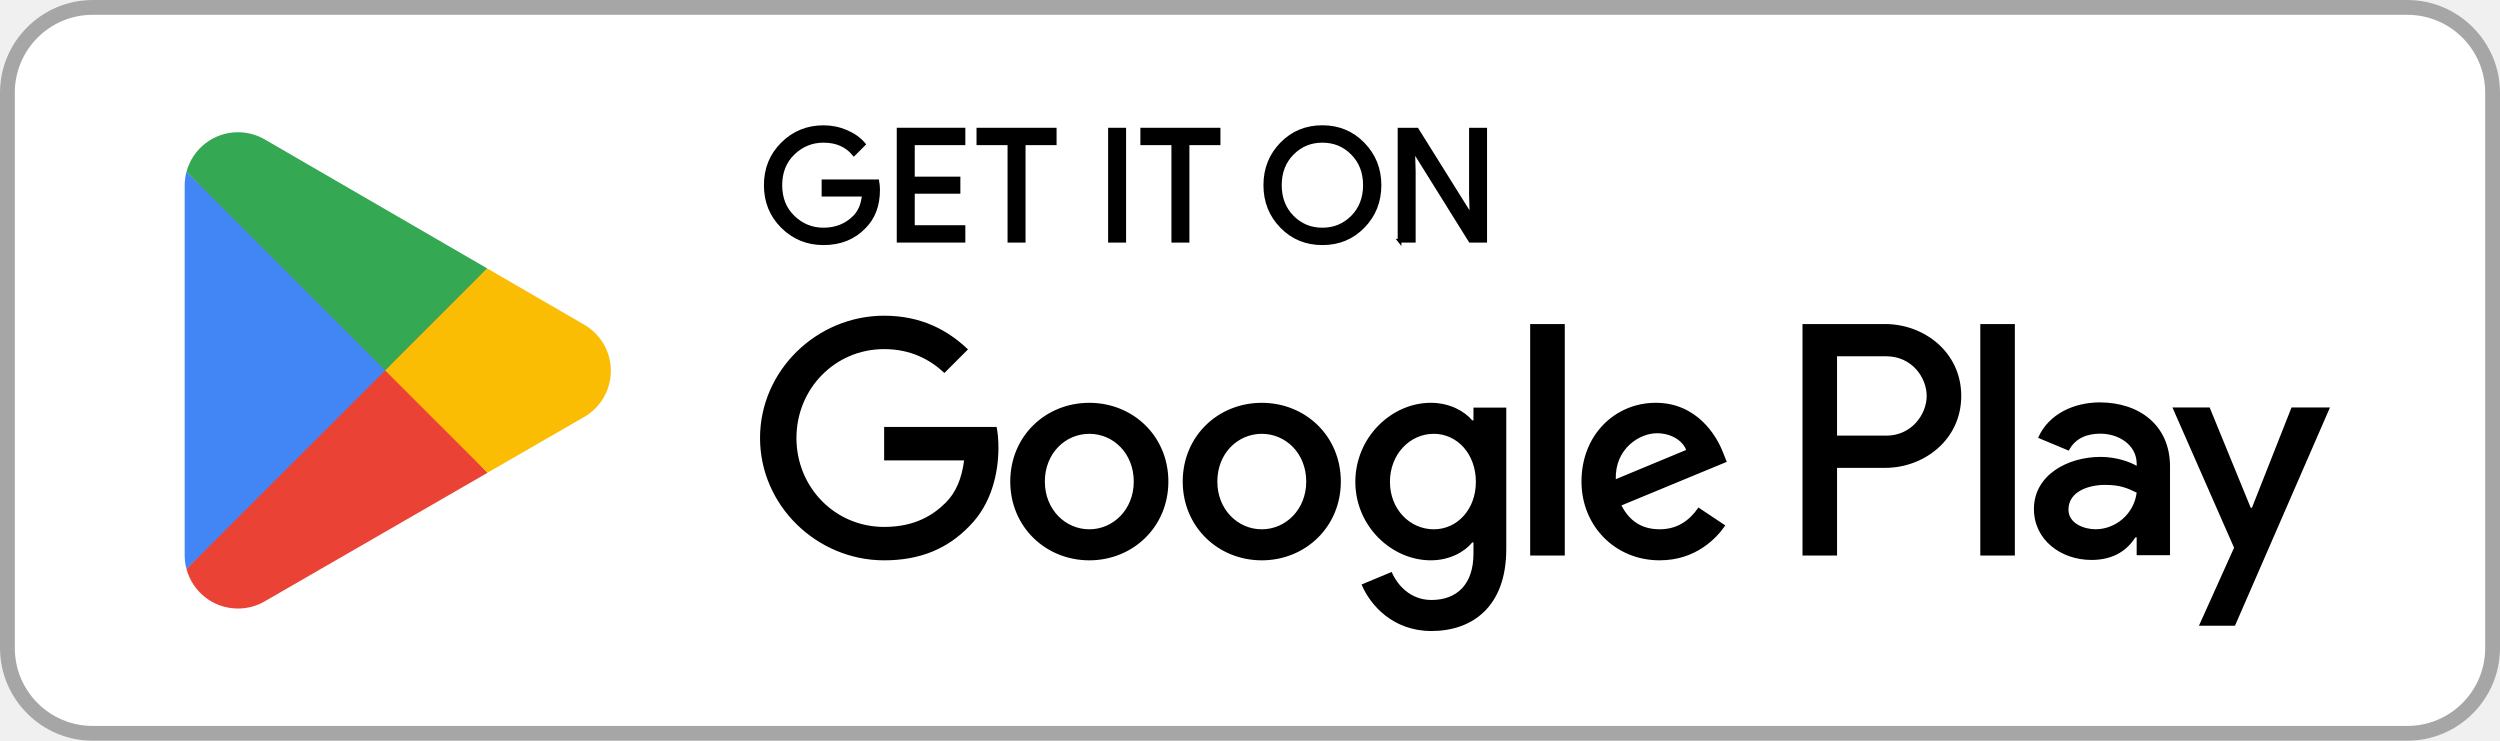
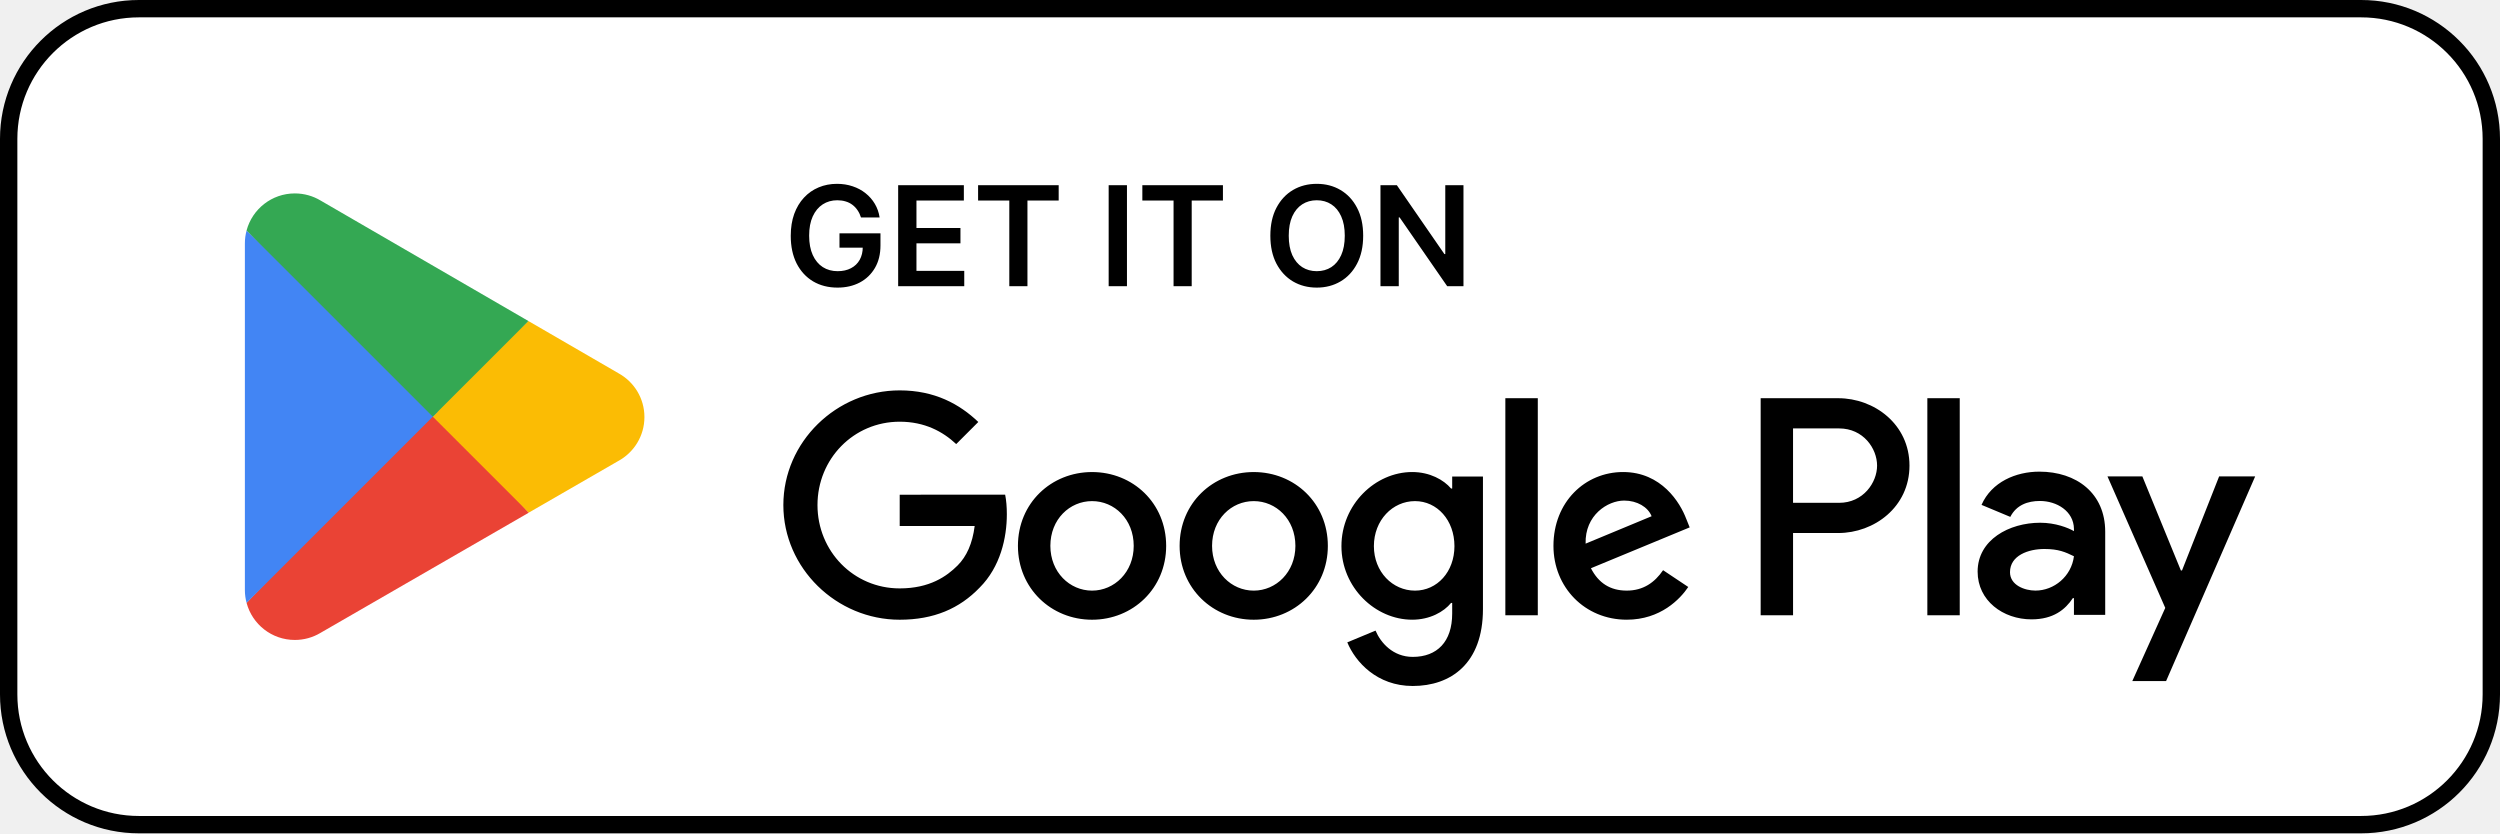
- <svg xmlns="http://www.w3.org/2000/svg" id="artwork" version="1.1" viewBox="10 10 135 40">
-   <rect x="10" y="10" width="135" height="40" rx="5" ry="5" fill="#FFFFFF" />
-   <path fill="#a6a6a6" d="M140,10.8c2.316,0,4.2,1.884,4.2,4.2v30c0,2.316-1.884,4.2-4.2,4.2H15c-2.316,0-4.2-1.884-4.2-4.2V15c0-2.316,1.884-4.2,4.2-4.2h125M140,10H15c-2.75,0-5,2.25-5,5v30c0,2.75,2.25,5,5,5h125c2.75,0,5-2.25,5-5V15c0-2.75-2.25-5-5-5h0Z" />
-   <g>
-     <path fill="#000" stroke="#000" stroke-miterlimit="10" stroke-width=".2px" d="M57.418,20.243c0,.838-.248,1.505-.745,2.003-.564.592-1.3.888-2.204.888-.866,0-1.602-.3-2.208-.9-.606-.601-.909-1.345-.909-2.233s.303-1.633.909-2.233c.605-.601,1.342-.901,2.208-.901.43,0,.841.084,1.232.251.391.168.704.391.938.67l-.527.528c-.397-.475-.944-.712-1.643-.712-.632,0-1.178.222-1.639.666-.461.444-.691,1.021-.691,1.73s.23,1.286.691,1.73c.461.444,1.007.666,1.639.666.67,0,1.229-.223,1.676-.67.29-.291.458-.696.503-1.215h-2.179v-.721h2.907c.028.157.042.307.042.453Z" />
-     <path fill="#000" stroke="#000" stroke-miterlimit="10" stroke-width=".2px" d="M62.028,17.737h-2.732v1.902h2.464v.721h-2.464v1.902h2.732v.737h-3.503v-6h3.503v.737Z" />
-     <path fill="#000" stroke="#000" stroke-miterlimit="10" stroke-width=".2px" d="M65.279,23h-.771v-5.263h-1.676v-.737h4.123v.737h-1.676v5.263Z" />
-     <path fill="#000" stroke="#000" stroke-miterlimit="10" stroke-width=".2px" d="M69.938,23v-6h.77v6h-.77Z" />
-     <path fill="#000" stroke="#000" stroke-miterlimit="10" stroke-width=".2px" d="M74.128,23h-.771v-5.263h-1.676v-.737h4.123v.737h-1.676v5.263Z" />
-     <path fill="#000" stroke="#000" stroke-miterlimit="10" stroke-width=".2px" d="M83.609,22.225c-.59.607-1.323.909-2.2.909s-1.61-.303-2.199-.909c-.59-.606-.884-1.348-.884-2.225s.294-1.619.884-2.225c.589-.607,1.322-.91,2.199-.91.872,0,1.603.305,2.196.914.592.609.888,1.349.888,2.221,0,.877-.295,1.619-.884,2.225ZM79.779,21.722c.444.45.987.674,1.63.674s1.186-.225,1.63-.674c.444-.45.667-1.024.667-1.722s-.223-1.273-.667-1.722c-.443-.45-.987-.674-1.63-.674s-1.186.225-1.63.674c-.443.45-.666,1.024-.666,1.722s.223,1.273.666,1.722Z" />
-     <path fill="#000" stroke="#000" stroke-miterlimit="10" stroke-width=".2px" d="M85.575,23v-6h.939l2.916,4.667h.033l-.033-1.156v-3.511h.771v6h-.805l-3.051-4.894h-.033l.033,1.156v3.737h-.771Z" />
-   </g>
-   <path fill="#000" d="M78.136,31.752c-2.352,0-4.269,1.788-4.269,4.253,0,2.449,1.917,4.253,4.269,4.253s4.269-1.804,4.269-4.253c0-2.465-1.917-4.253-4.269-4.253ZM78.136,38.582c-1.289,0-2.4-1.063-2.4-2.578,0-1.531,1.112-2.578,2.4-2.578s2.4,1.047,2.4,2.578c0,1.514-1.112,2.578-2.4,2.578ZM68.823,31.752c-2.352,0-4.269,1.788-4.269,4.253,0,2.449,1.917,4.253,4.269,4.253s4.269-1.804,4.269-4.253c0-2.465-1.917-4.253-4.269-4.253ZM68.823,38.582c-1.289,0-2.401-1.063-2.401-2.578,0-1.531,1.112-2.578,2.401-2.578s2.4,1.047,2.4,2.578c0,1.514-1.112,2.578-2.4,2.578ZM57.744,33.057v1.804h4.318c-.129,1.015-.467,1.756-.983,2.272-.628.628-1.611,1.321-3.335,1.321-2.658,0-4.736-2.143-4.736-4.801s2.078-4.801,4.736-4.801c1.434,0,2.481.564,3.254,1.289l1.273-1.273c-1.079-1.031-2.513-1.82-4.527-1.82-3.641,0-6.702,2.964-6.702,6.605s3.061,6.605,6.702,6.605c1.966,0,3.448-.644,4.608-1.853,1.192-1.192,1.563-2.868,1.563-4.221,0-.419-.032-.805-.097-1.128h-6.074ZM103.052,34.458c-.354-.95-1.434-2.707-3.641-2.707-2.191,0-4.011,1.724-4.011,4.253,0,2.384,1.804,4.253,4.221,4.253,1.949,0,3.077-1.192,3.544-1.885l-1.45-.967c-.483.709-1.144,1.176-2.094,1.176s-1.627-.435-2.062-1.289l5.687-2.352-.193-.483ZM97.252,35.876c-.048-1.643,1.273-2.481,2.223-2.481.741,0,1.369.37,1.579.902l-3.802,1.579ZM92.629,40h1.869v-12.502h-1.869v12.502ZM89.567,32.702h-.064c-.419-.499-1.224-.951-2.239-.951-2.127,0-4.076,1.869-4.076,4.269,0,2.384,1.949,4.237,4.076,4.237,1.015,0,1.82-.451,2.239-.967h.064v.612c0,1.627-.87,2.497-2.272,2.497-1.144,0-1.853-.822-2.143-1.514l-1.627.677c.467,1.128,1.708,2.513,3.77,2.513,2.191,0,4.044-1.289,4.044-4.43v-7.636h-1.772v.693ZM87.425,38.582c-1.289,0-2.368-1.079-2.368-2.562,0-1.498,1.079-2.594,2.368-2.594,1.273,0,2.272,1.096,2.272,2.594,0,1.482-.999,2.562-2.272,2.562ZM111.806,27.499h-4.471v12.501h1.866v-4.736h2.605c2.068,0,4.101-1.497,4.101-3.883s-2.033-3.882-4.101-3.882ZM111.854,33.524h-2.654v-4.285h2.654c1.395,0,2.187,1.155,2.187,2.143,0,.969-.792,2.143-2.187,2.143ZM123.386,31.729c-1.351,0-2.75.595-3.329,1.914l1.657.692c.354-.692,1.013-.917,1.705-.917.965,0,1.946.579,1.962,1.608v.129c-.338-.193-1.061-.483-1.946-.483-1.785,0-3.603.981-3.603,2.815,0,1.673,1.463,2.75,3.104,2.75,1.254,0,1.946-.563,2.38-1.222h.064v.965h1.801v-4.793c0-2.22-1.657-3.458-3.796-3.458ZM123.161,38.58c-.611,0-1.464-.305-1.464-1.061,0-.965,1.061-1.335,1.978-1.335.82,0,1.206.177,1.705.418-.145,1.158-1.142,1.978-2.219,1.978ZM133.743,32.002l-2.139,5.42h-.064l-2.219-5.42h-2.01l3.329,7.575-1.898,4.214h1.946l5.131-11.789h-2.075ZM116.936,40h1.866v-12.501h-1.866v12.501Z" />
-   <g>
-     <path fill="#ea4335" d="M30.717,29.424l-10.647,11.3s.001.005.002.007c.327,1.227,1.447,2.13,2.777,2.13.531,0,1.031-.144,1.459-.396l.034-.02,11.984-6.915-5.609-6.106Z" />
-     <path fill="#fbbc04" d="M41.488,27.5l-.01-.007-5.174-3-5.829,5.187,5.849,5.848,5.146-2.969c.902-.487,1.515-1.438,1.515-2.535,0-1.09-.604-2.036-1.498-2.525Z" />
-     <path fill="#4285f4" d="M20.07,19.277c-.064.236-.098.484-.098.74v19.968c0,.256.033.504.098.739l11.013-11.011-11.013-10.436Z" />
-     <path fill="#34a853" d="M30.796,30.001l5.51-5.509-11.97-6.94c-.435-.261-.943-.411-1.486-.411-1.33,0-2.452.905-2.779,2.134,0,0,0,.002,0,.003l10.726,10.724Z" />
-   </g>
+ <svg xmlns="http://www.w3.org/2000/svg" width="144" height="48" viewBox="0 0 144 48" fill="none">
+   <rect x="0.5" y="0.5" width="143" height="47" rx="7.5" fill="white" />
+   <rect x="0.5" y="0.5" width="143" height="47" rx="7.5" stroke="black" />
+   <path d="M24.85 23.424L14.203 34.724C14.203 34.724 14.204 34.729 14.205 34.731C14.532 35.958 15.652 36.861 16.982 36.861C17.513 36.861 18.013 36.717 18.441 36.465L18.475 36.445L30.459 29.53L24.85 23.424Z" fill="#EA4335" />
+   <path d="M35.622 21.499L35.612 21.492L30.438 18.492L24.609 23.679L30.458 29.527L35.604 26.558C36.506 26.071 37.119 25.12 37.119 24.023C37.119 22.933 36.515 21.987 35.621 21.498L35.622 21.499Z" fill="#FBBC04" />
+   <path d="M14.204 13.277C14.139 13.513 14.105 13.761 14.105 14.017V33.985C14.105 34.241 14.139 34.489 14.204 34.724L25.216 23.713L14.204 13.277Z" fill="#4285F4" />
+   <path d="M24.928 24.001L30.438 18.492L18.468 11.552C18.033 11.291 17.525 11.141 16.982 11.141C15.652 11.141 14.53 12.046 14.203 13.275V13.278L24.929 24.002L24.928 24.001Z" fill="#34A853" />
+   <path d="M49.593 12.526C49.545 12.373 49.48 12.235 49.397 12.114C49.315 11.991 49.217 11.886 49.101 11.799C48.988 11.712 48.857 11.646 48.709 11.603C48.561 11.557 48.4 11.535 48.226 11.535C47.914 11.535 47.635 11.613 47.391 11.77C47.147 11.928 46.954 12.159 46.814 12.464C46.676 12.767 46.607 13.136 46.607 13.572C46.607 14.011 46.676 14.383 46.814 14.688C46.953 14.993 47.145 15.225 47.391 15.384C47.637 15.541 47.923 15.62 48.249 15.62C48.544 15.62 48.8 15.563 49.016 15.449C49.234 15.336 49.401 15.175 49.519 14.966C49.636 14.756 49.695 14.51 49.695 14.228L49.934 14.265H48.354V13.441H50.715V14.14C50.715 14.638 50.609 15.069 50.397 15.432C50.184 15.796 49.893 16.076 49.522 16.273C49.15 16.468 48.724 16.566 48.243 16.566C47.707 16.566 47.237 16.446 46.831 16.205C46.428 15.963 46.113 15.619 45.885 15.174C45.66 14.727 45.547 14.197 45.547 13.583C45.547 13.113 45.614 12.694 45.746 12.324C45.881 11.955 46.068 11.642 46.309 11.384C46.549 11.125 46.831 10.928 47.155 10.793C47.479 10.657 47.831 10.589 48.212 10.589C48.534 10.589 48.834 10.636 49.113 10.731C49.391 10.823 49.638 10.956 49.854 11.128C50.072 11.301 50.251 11.505 50.391 11.742C50.531 11.979 50.623 12.24 50.666 12.526H49.593ZM51.734 16.486V10.668H55.518V11.552H52.788V13.131H55.322V14.015H52.788V15.603H55.541V16.486H51.734ZM56.338 11.552V10.668H60.98V11.552H59.181V16.486H58.136V11.552H56.338ZM64.913 10.668V16.486H63.859V10.668H64.913ZM65.799 11.552V10.668H70.441V11.552H68.642V16.486H67.597V11.552H65.799ZM78.519 13.577C78.519 14.204 78.401 14.741 78.166 15.188C77.934 15.633 77.615 15.974 77.212 16.211C76.811 16.448 76.355 16.566 75.846 16.566C75.336 16.566 74.88 16.448 74.476 16.211C74.075 15.972 73.757 15.63 73.522 15.185C73.289 14.738 73.172 14.202 73.172 13.577C73.172 12.95 73.289 12.414 73.522 11.969C73.757 11.522 74.075 11.181 74.476 10.944C74.88 10.707 75.336 10.589 75.846 10.589C76.355 10.589 76.811 10.707 77.212 10.944C77.615 11.181 77.934 11.522 78.166 11.969C78.401 12.414 78.519 12.95 78.519 13.577ZM77.459 13.577C77.459 13.136 77.39 12.764 77.252 12.461C77.115 12.156 76.926 11.926 76.684 11.77C76.441 11.613 76.162 11.535 75.846 11.535C75.529 11.535 75.25 11.613 75.007 11.77C74.765 11.926 74.575 12.156 74.436 12.461C74.3 12.764 74.232 13.136 74.232 13.577C74.232 14.018 74.3 14.392 74.436 14.697C74.575 15 74.765 15.23 75.007 15.387C75.25 15.542 75.529 15.62 75.846 15.62C76.162 15.62 76.441 15.542 76.684 15.387C76.926 15.23 77.115 15 77.252 14.697C77.39 14.392 77.459 14.018 77.459 13.577ZM84.296 10.668V16.486H83.359L80.618 12.523H80.569V16.486H79.515V10.668H80.459L83.197 14.634H83.248V10.668H84.296Z" fill="black" />
+   <path d="M72.215 27.19C69.863 27.19 67.946 28.978 67.946 31.443C67.946 33.892 69.863 35.696 72.215 35.696C74.567 35.696 76.484 33.892 76.484 31.443C76.484 28.978 74.567 27.19 72.215 27.19ZM72.215 34.02C70.926 34.02 69.815 32.957 69.815 31.442C69.815 29.911 70.927 28.864 72.215 28.864C73.503 28.864 74.615 29.911 74.615 31.442C74.615 32.956 73.503 34.02 72.215 34.02ZM62.902 27.19C60.55 27.19 58.633 28.978 58.633 31.443C58.633 33.892 60.55 35.696 62.902 35.696C65.254 35.696 67.171 33.892 67.171 31.443C67.171 28.978 65.254 27.19 62.902 27.19ZM62.902 34.02C61.613 34.02 60.501 32.957 60.501 31.442C60.501 29.911 61.613 28.864 62.902 28.864C64.191 28.864 65.302 29.911 65.302 31.442C65.302 32.956 64.19 34.02 62.902 34.02ZM51.823 28.495V30.299H56.141C56.012 31.314 55.674 32.055 55.158 32.571C54.53 33.199 53.547 33.892 51.823 33.892C49.165 33.892 47.087 31.749 47.087 29.091C47.087 26.433 49.165 24.29 51.823 24.29C53.257 24.29 54.304 24.854 55.077 25.579L56.35 24.306C55.271 23.275 53.837 22.486 51.823 22.486C48.182 22.486 45.121 25.45 45.121 29.091C45.121 32.732 48.182 35.696 51.823 35.696C53.789 35.696 55.271 35.052 56.431 33.843C57.623 32.651 57.994 30.975 57.994 29.622C57.994 29.203 57.962 28.817 57.897 28.494L51.823 28.495ZM97.131 29.896C96.777 28.946 95.697 27.189 93.49 27.189C91.299 27.189 89.479 28.913 89.479 31.442C89.479 33.826 91.283 35.695 93.7 35.695C95.649 35.695 96.777 34.503 97.244 33.81L95.794 32.843C95.311 33.552 94.65 34.019 93.7 34.019C92.75 34.019 92.073 33.584 91.638 32.73L97.325 30.378L97.132 29.895L97.131 29.896ZM91.331 31.314C91.283 29.671 92.604 28.833 93.554 28.833C94.295 28.833 94.923 29.203 95.133 29.735L91.331 31.314ZM86.708 35.438H88.577V22.936H86.708V35.438ZM83.646 28.14H83.582C83.163 27.641 82.358 27.189 81.343 27.189C79.216 27.189 77.267 29.058 77.267 31.458C77.267 33.842 79.216 35.695 81.343 35.695C82.358 35.695 83.163 35.244 83.582 34.728H83.646V35.34C83.646 36.967 82.776 37.837 81.374 37.837C80.23 37.837 79.521 37.015 79.231 36.323L77.604 37C78.071 38.128 79.312 39.513 81.374 39.513C83.565 39.513 85.418 38.224 85.418 35.083V27.447H83.646V28.14ZM81.504 34.02C80.215 34.02 79.136 32.941 79.136 31.458C79.136 29.96 80.215 28.864 81.504 28.864C82.777 28.864 83.776 29.96 83.776 31.458C83.776 32.94 82.777 34.02 81.504 34.02ZM105.885 22.937H101.414V35.438H103.28V30.702H105.885C107.953 30.702 109.986 29.205 109.986 26.819C109.986 24.433 107.953 22.937 105.885 22.937ZM105.933 28.962H103.279V24.677H105.933C107.328 24.677 108.12 25.832 108.12 26.82C108.12 27.789 107.328 28.963 105.933 28.963V28.962ZM117.465 27.167C116.114 27.167 114.715 27.762 114.136 29.081L115.793 29.773C116.147 29.081 116.806 28.856 117.498 28.856C118.463 28.856 119.444 29.435 119.46 30.464V30.593C119.122 30.4 118.399 30.11 117.514 30.11C115.729 30.11 113.911 31.091 113.911 32.925C113.911 34.598 115.374 35.675 117.015 35.675C118.269 35.675 118.961 35.112 119.395 34.453H119.459V35.418H121.26V30.625C121.26 28.405 119.604 27.167 117.465 27.167ZM117.24 34.018C116.629 34.018 115.776 33.713 115.776 32.957C115.776 31.992 116.837 31.622 117.754 31.622C118.574 31.622 118.96 31.799 119.459 32.04C119.314 33.198 118.317 34.018 117.24 34.018ZM127.822 27.44L125.683 32.86H125.619L123.4 27.44H121.39L124.719 35.015L122.821 39.229H124.767L129.898 27.44H127.823H127.822ZM111.015 35.438H112.881V22.937H111.015V35.438Z" fill="black" />
</svg>
